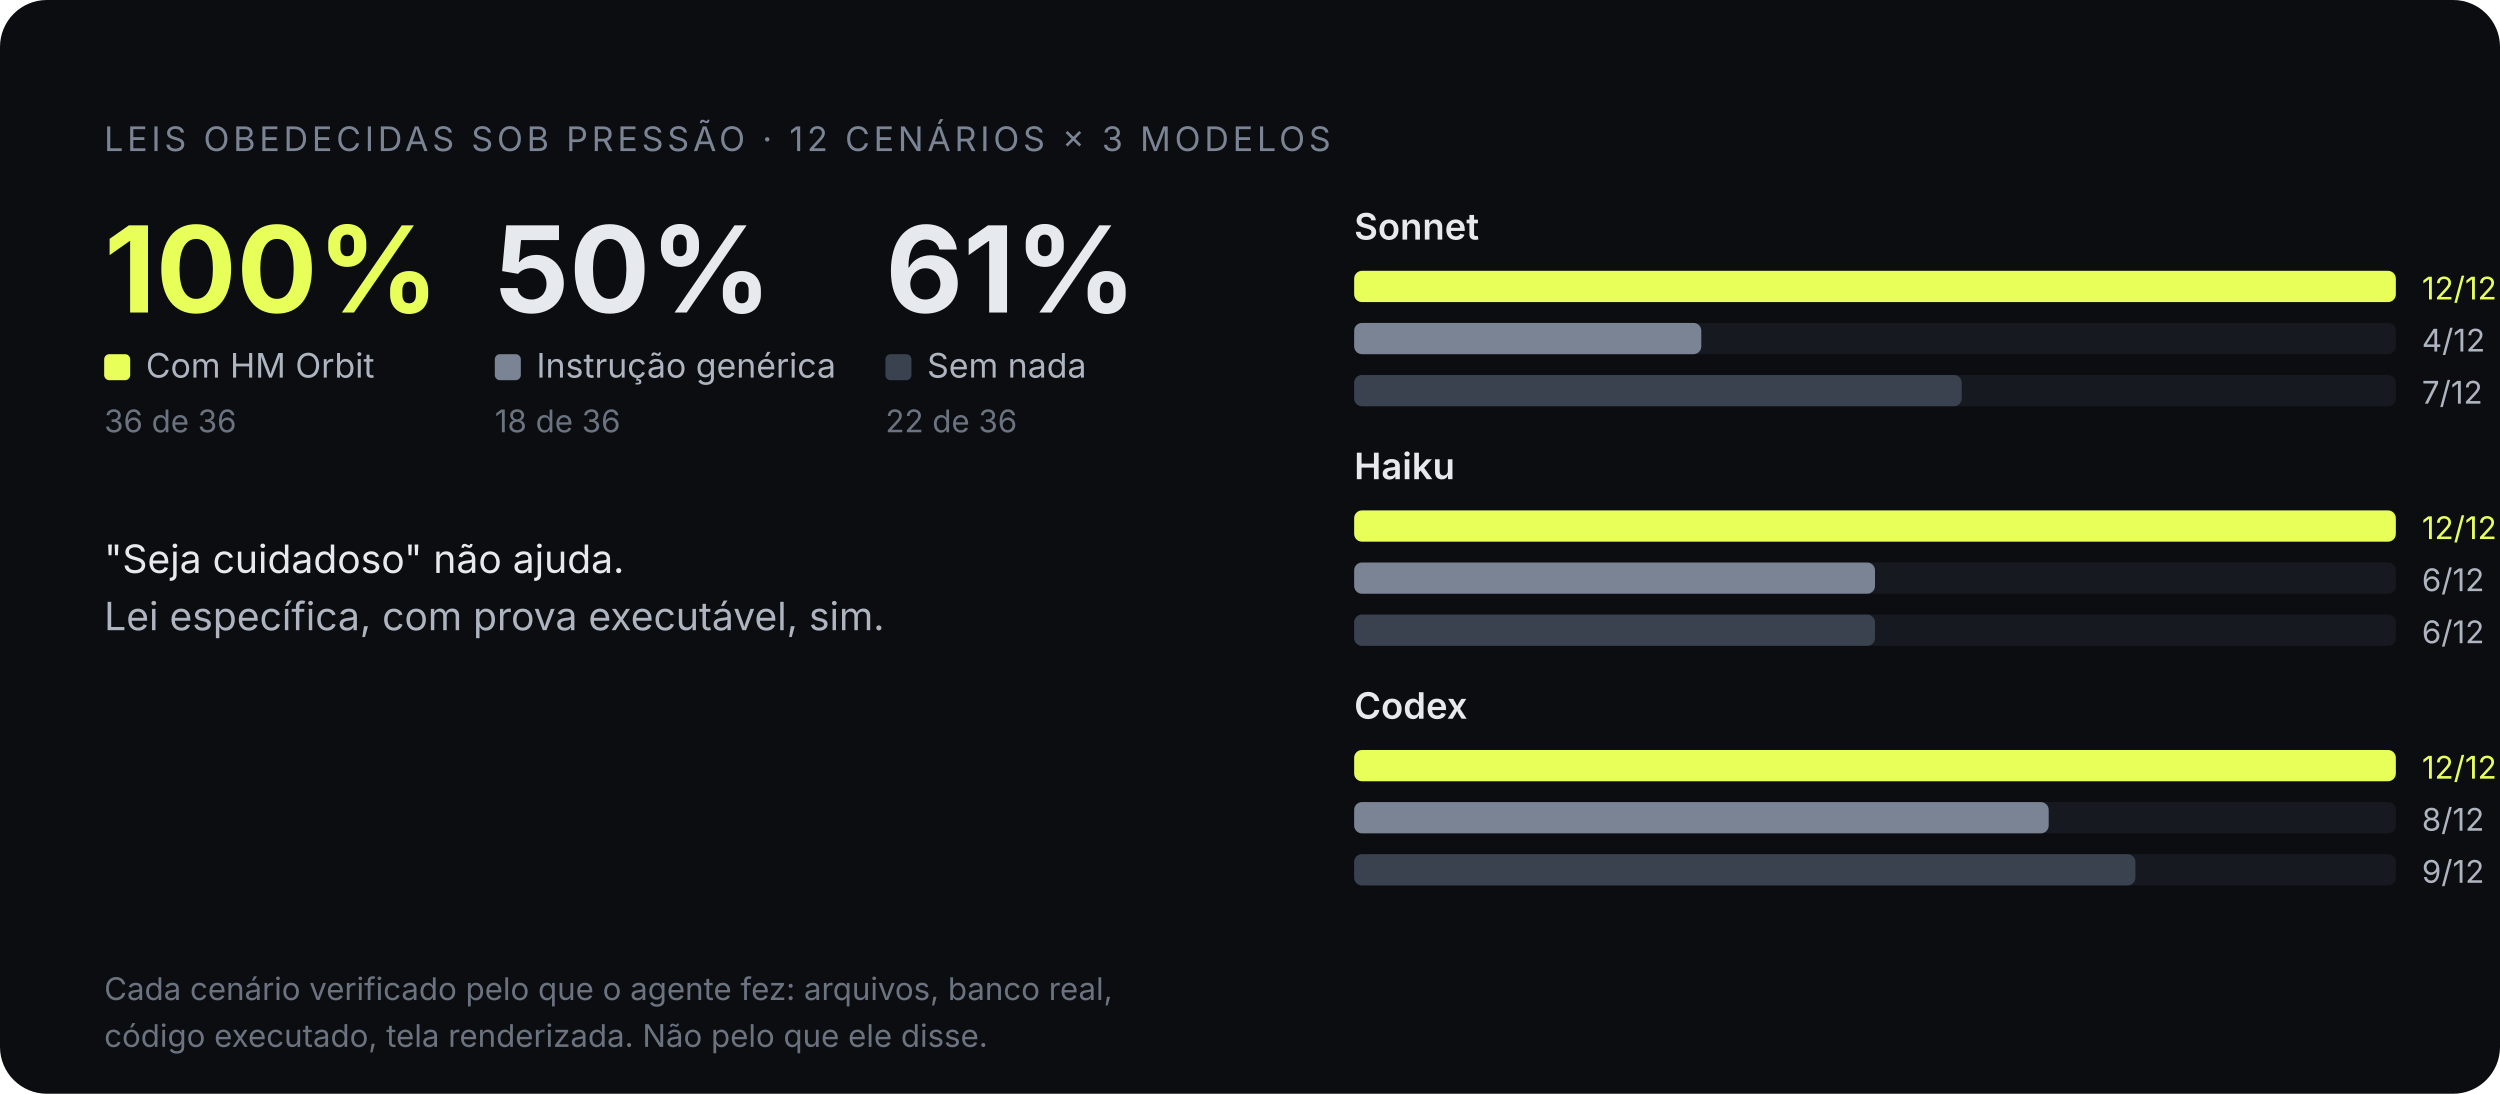
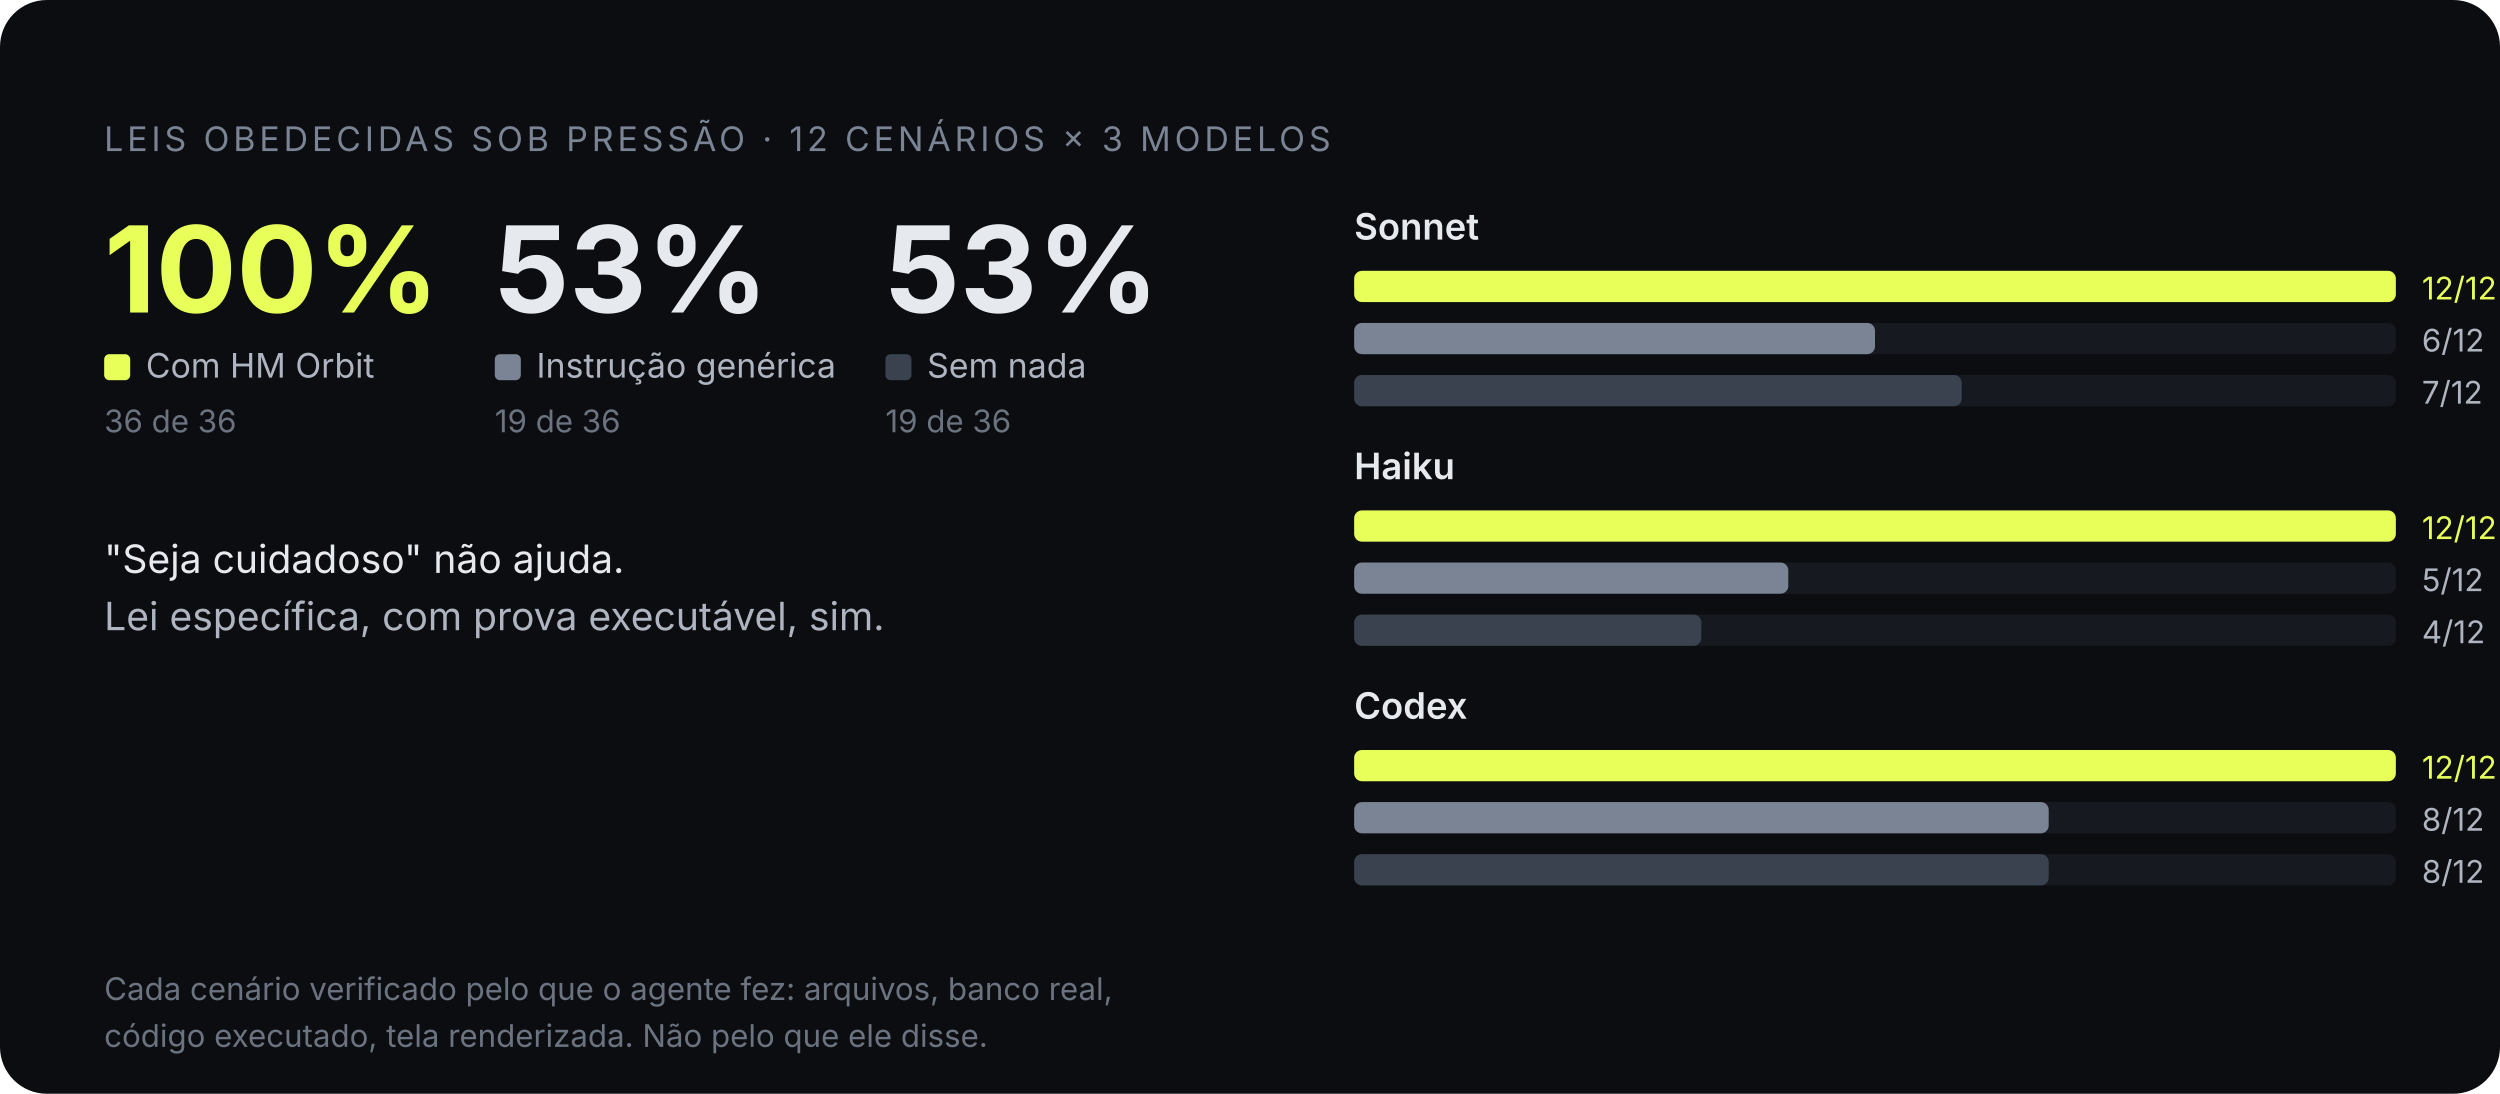
<svg xmlns="http://www.w3.org/2000/svg" width="960" height="420" viewBox="0 0 960 420" role="img" aria-label="Benchmark: com HM Orbit o agente obedece 36 de 36 leis sob pressão; com instrução genérica, 18; sem nada, 22.">
  <rect width="960" height="420" rx="18" fill="#0B0D10" />
  <text x="40" y="58" font-family="Inter, -apple-system, Segoe UI, Helvetica, Arial, sans-serif" font-size="13" letter-spacing="1.5" fill="#7A8494">LEIS OBEDECIDAS SOB PRESSÃO · 12 CENÁRIOS × 3 MODELOS</text>
  <text x="40" y="120" font-family="Inter, -apple-system, Segoe UI, Helvetica, Arial, sans-serif" font-size="46" font-weight="700" fill="#E8FF5A">100%</text>
  <rect x="40" y="136" width="10" height="10" rx="2" fill="#E8FF5A" />
  <text x="56" y="145" font-family="Inter, -apple-system, Segoe UI, Helvetica, Arial, sans-serif" font-size="13" fill="#AEB5C0">Com HM Orbit</text>
  <text x="40" y="166" font-family="Inter, -apple-system, Segoe UI, Helvetica, Arial, sans-serif" font-size="12" fill="#6B7380">36 de 36</text>
-   <text x="190" y="120" font-family="Inter, -apple-system, Segoe UI, Helvetica, Arial, sans-serif" font-size="46" font-weight="700" fill="#E6E9EE">50%</text>
+   <text x="190" y="120" font-family="Inter, -apple-system, Segoe UI, Helvetica, Arial, sans-serif" font-size="46" font-weight="700" fill="#E6E9EE">53%</text>
  <rect x="190" y="136" width="10" height="10" rx="2" fill="#7A8494" />
  <text x="206" y="145" font-family="Inter, -apple-system, Segoe UI, Helvetica, Arial, sans-serif" font-size="13" fill="#AEB5C0">Instrução genérica</text>
-   <text x="190" y="166" font-family="Inter, -apple-system, Segoe UI, Helvetica, Arial, sans-serif" font-size="12" fill="#6B7380">18 de 36</text>
-   <text x="340" y="120" font-family="Inter, -apple-system, Segoe UI, Helvetica, Arial, sans-serif" font-size="46" font-weight="700" fill="#E6E9EE">61%</text>
+   <text x="190" y="166" font-family="Inter, -apple-system, Segoe UI, Helvetica, Arial, sans-serif" font-size="12" fill="#6B7380">19 de 36</text>
+   <text x="340" y="120" font-family="Inter, -apple-system, Segoe UI, Helvetica, Arial, sans-serif" font-size="46" font-weight="700" fill="#E6E9EE">53%</text>
  <rect x="340" y="136" width="10" height="10" rx="2" fill="#3A4250" />
  <text x="356" y="145" font-family="Inter, -apple-system, Segoe UI, Helvetica, Arial, sans-serif" font-size="13" fill="#AEB5C0">Sem nada</text>
-   <text x="340" y="166" font-family="Inter, -apple-system, Segoe UI, Helvetica, Arial, sans-serif" font-size="12" fill="#6B7380">22 de 36</text>
+   <text x="340" y="166" font-family="Inter, -apple-system, Segoe UI, Helvetica, Arial, sans-serif" font-size="12" fill="#6B7380">19 de 36</text>
  <text x="40" y="220" font-family="Inter, -apple-system, Segoe UI, Helvetica, Arial, sans-serif" font-size="15" fill="#E6E9EE">"Seja cuidadoso" não ajuda.</text>
  <text x="40" y="242" font-family="Inter, -apple-system, Segoe UI, Helvetica, Arial, sans-serif" font-size="15" fill="#AEB5C0">Lei específica, com prova executável, sim.</text>
  <text x="40" y="384" font-family="Inter, -apple-system, Segoe UI, Helvetica, Arial, sans-serif" font-size="12" fill="#6B7380">Cada cenário verificado pelo que o agente fez: arquivos, banco real,</text>
  <text x="40" y="402" font-family="Inter, -apple-system, Segoe UI, Helvetica, Arial, sans-serif" font-size="12" fill="#6B7380">código executado, tela renderizada. Não pelo que ele disse.</text>
  <text x="520" y="92" font-family="Inter, -apple-system, Segoe UI, Helvetica, Arial, sans-serif" font-size="14" font-weight="600" fill="#E6E9EE">Sonnet</text>
  <rect x="520" y="104" width="400" height="12" rx="3" fill="#161A20" />
  <rect x="520" y="104" width="400.0" height="12" rx="3" fill="#E8FF5A" />
  <text x="930" y="115" font-family="Inter, -apple-system, Segoe UI, Helvetica, Arial, sans-serif" font-size="12" fill="#E8FF5A">12/12</text>
  <rect x="520" y="124" width="400" height="12" rx="3" fill="#161A20" />
-   <rect x="520" y="124" width="133.3" height="12" rx="3" fill="#7A8494" />
-   <text x="930" y="135" font-family="Inter, -apple-system, Segoe UI, Helvetica, Arial, sans-serif" font-size="12" fill="#AEB5C0">4/12</text>
+   <rect x="520" y="124" width="200.0" height="12" rx="3" fill="#7A8494" />
+   <text x="930" y="135" font-family="Inter, -apple-system, Segoe UI, Helvetica, Arial, sans-serif" font-size="12" fill="#AEB5C0">6/12</text>
  <rect x="520" y="144" width="400" height="12" rx="3" fill="#161A20" />
  <rect x="520" y="144" width="233.3" height="12" rx="3" fill="#3A4250" />
  <text x="930" y="155" font-family="Inter, -apple-system, Segoe UI, Helvetica, Arial, sans-serif" font-size="12" fill="#AEB5C0">7/12</text>
  <text x="520" y="184" font-family="Inter, -apple-system, Segoe UI, Helvetica, Arial, sans-serif" font-size="14" font-weight="600" fill="#E6E9EE">Haiku</text>
  <rect x="520" y="196" width="400" height="12" rx="3" fill="#161A20" />
  <rect x="520" y="196" width="400.0" height="12" rx="3" fill="#E8FF5A" />
  <text x="930" y="207" font-family="Inter, -apple-system, Segoe UI, Helvetica, Arial, sans-serif" font-size="12" fill="#E8FF5A">12/12</text>
  <rect x="520" y="216" width="400" height="12" rx="3" fill="#161A20" />
-   <rect x="520" y="216" width="200.0" height="12" rx="3" fill="#7A8494" />
-   <text x="930" y="227" font-family="Inter, -apple-system, Segoe UI, Helvetica, Arial, sans-serif" font-size="12" fill="#AEB5C0">6/12</text>
+   <rect x="520" y="216" width="166.7" height="12" rx="3" fill="#7A8494" />
+   <text x="930" y="227" font-family="Inter, -apple-system, Segoe UI, Helvetica, Arial, sans-serif" font-size="12" fill="#AEB5C0">5/12</text>
  <rect x="520" y="236" width="400" height="12" rx="3" fill="#161A20" />
-   <rect x="520" y="236" width="200.0" height="12" rx="3" fill="#3A4250" />
-   <text x="930" y="247" font-family="Inter, -apple-system, Segoe UI, Helvetica, Arial, sans-serif" font-size="12" fill="#AEB5C0">6/12</text>
+   <rect x="520" y="236" width="133.3" height="12" rx="3" fill="#3A4250" />
+   <text x="930" y="247" font-family="Inter, -apple-system, Segoe UI, Helvetica, Arial, sans-serif" font-size="12" fill="#AEB5C0">4/12</text>
  <text x="520" y="276" font-family="Inter, -apple-system, Segoe UI, Helvetica, Arial, sans-serif" font-size="14" font-weight="600" fill="#E6E9EE">Codex</text>
  <rect x="520" y="288" width="400" height="12" rx="3" fill="#161A20" />
  <rect x="520" y="288" width="400.0" height="12" rx="3" fill="#E8FF5A" />
  <text x="930" y="299" font-family="Inter, -apple-system, Segoe UI, Helvetica, Arial, sans-serif" font-size="12" fill="#E8FF5A">12/12</text>
  <rect x="520" y="308" width="400" height="12" rx="3" fill="#161A20" />
  <rect x="520" y="308" width="266.7" height="12" rx="3" fill="#7A8494" />
  <text x="930" y="319" font-family="Inter, -apple-system, Segoe UI, Helvetica, Arial, sans-serif" font-size="12" fill="#AEB5C0">8/12</text>
  <rect x="520" y="328" width="400" height="12" rx="3" fill="#161A20" />
-   <rect x="520" y="328" width="300.0" height="12" rx="3" fill="#3A4250" />
-   <text x="930" y="339" font-family="Inter, -apple-system, Segoe UI, Helvetica, Arial, sans-serif" font-size="12" fill="#AEB5C0">9/12</text>
+   <rect x="520" y="328" width="266.7" height="12" rx="3" fill="#3A4250" />
+   <text x="930" y="339" font-family="Inter, -apple-system, Segoe UI, Helvetica, Arial, sans-serif" font-size="12" fill="#AEB5C0">8/12</text>
</svg>
